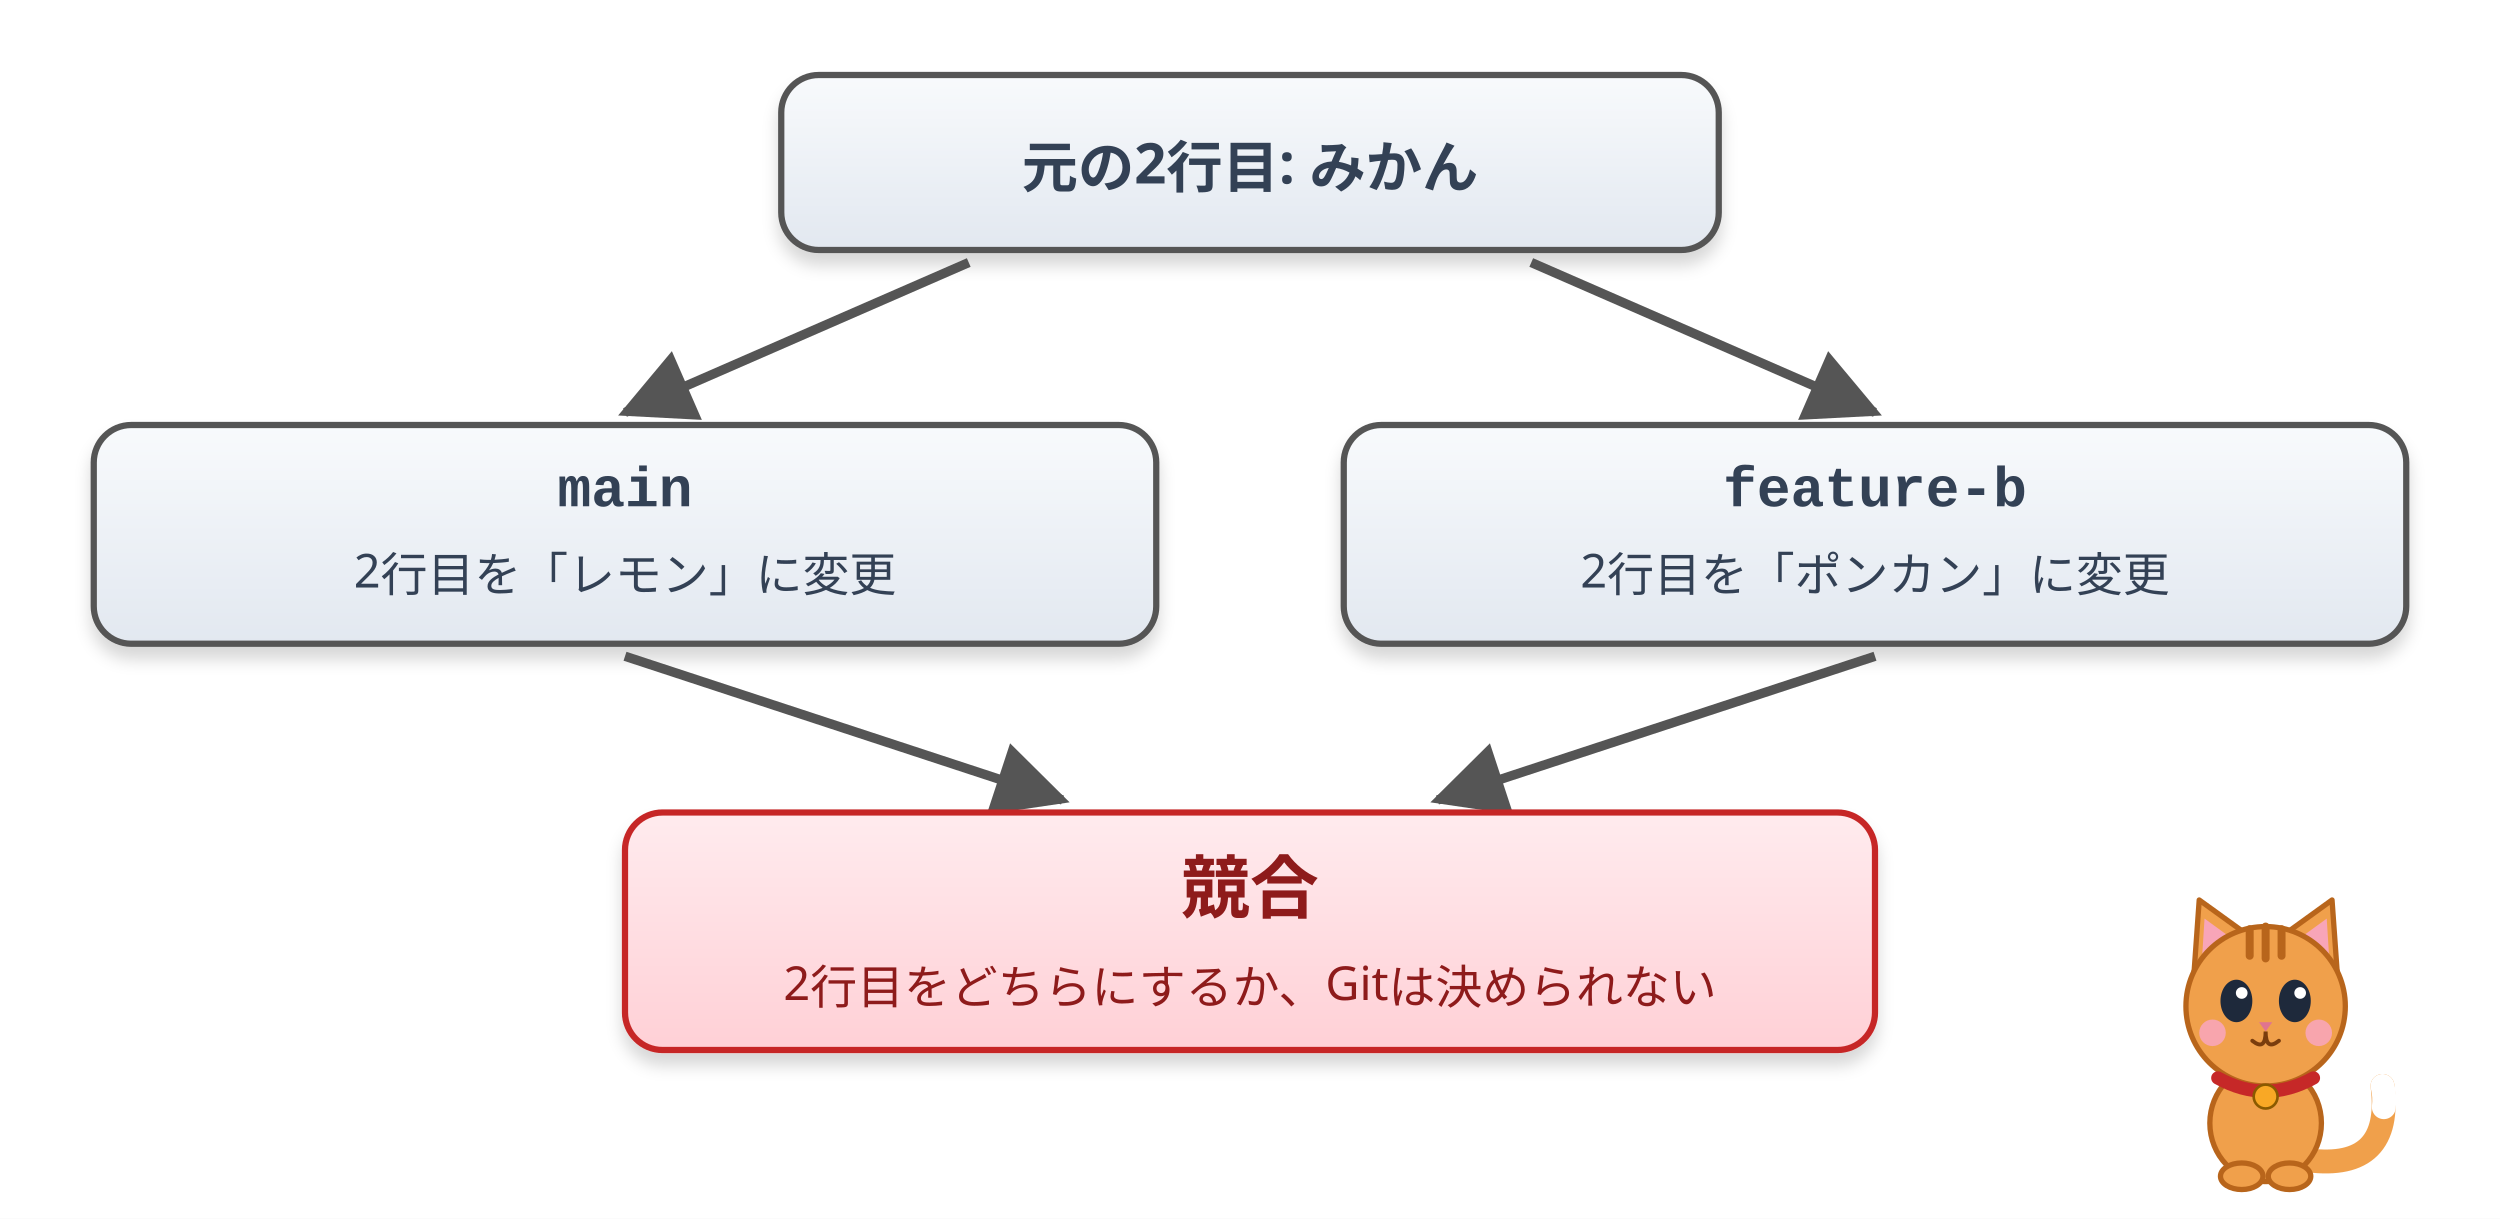
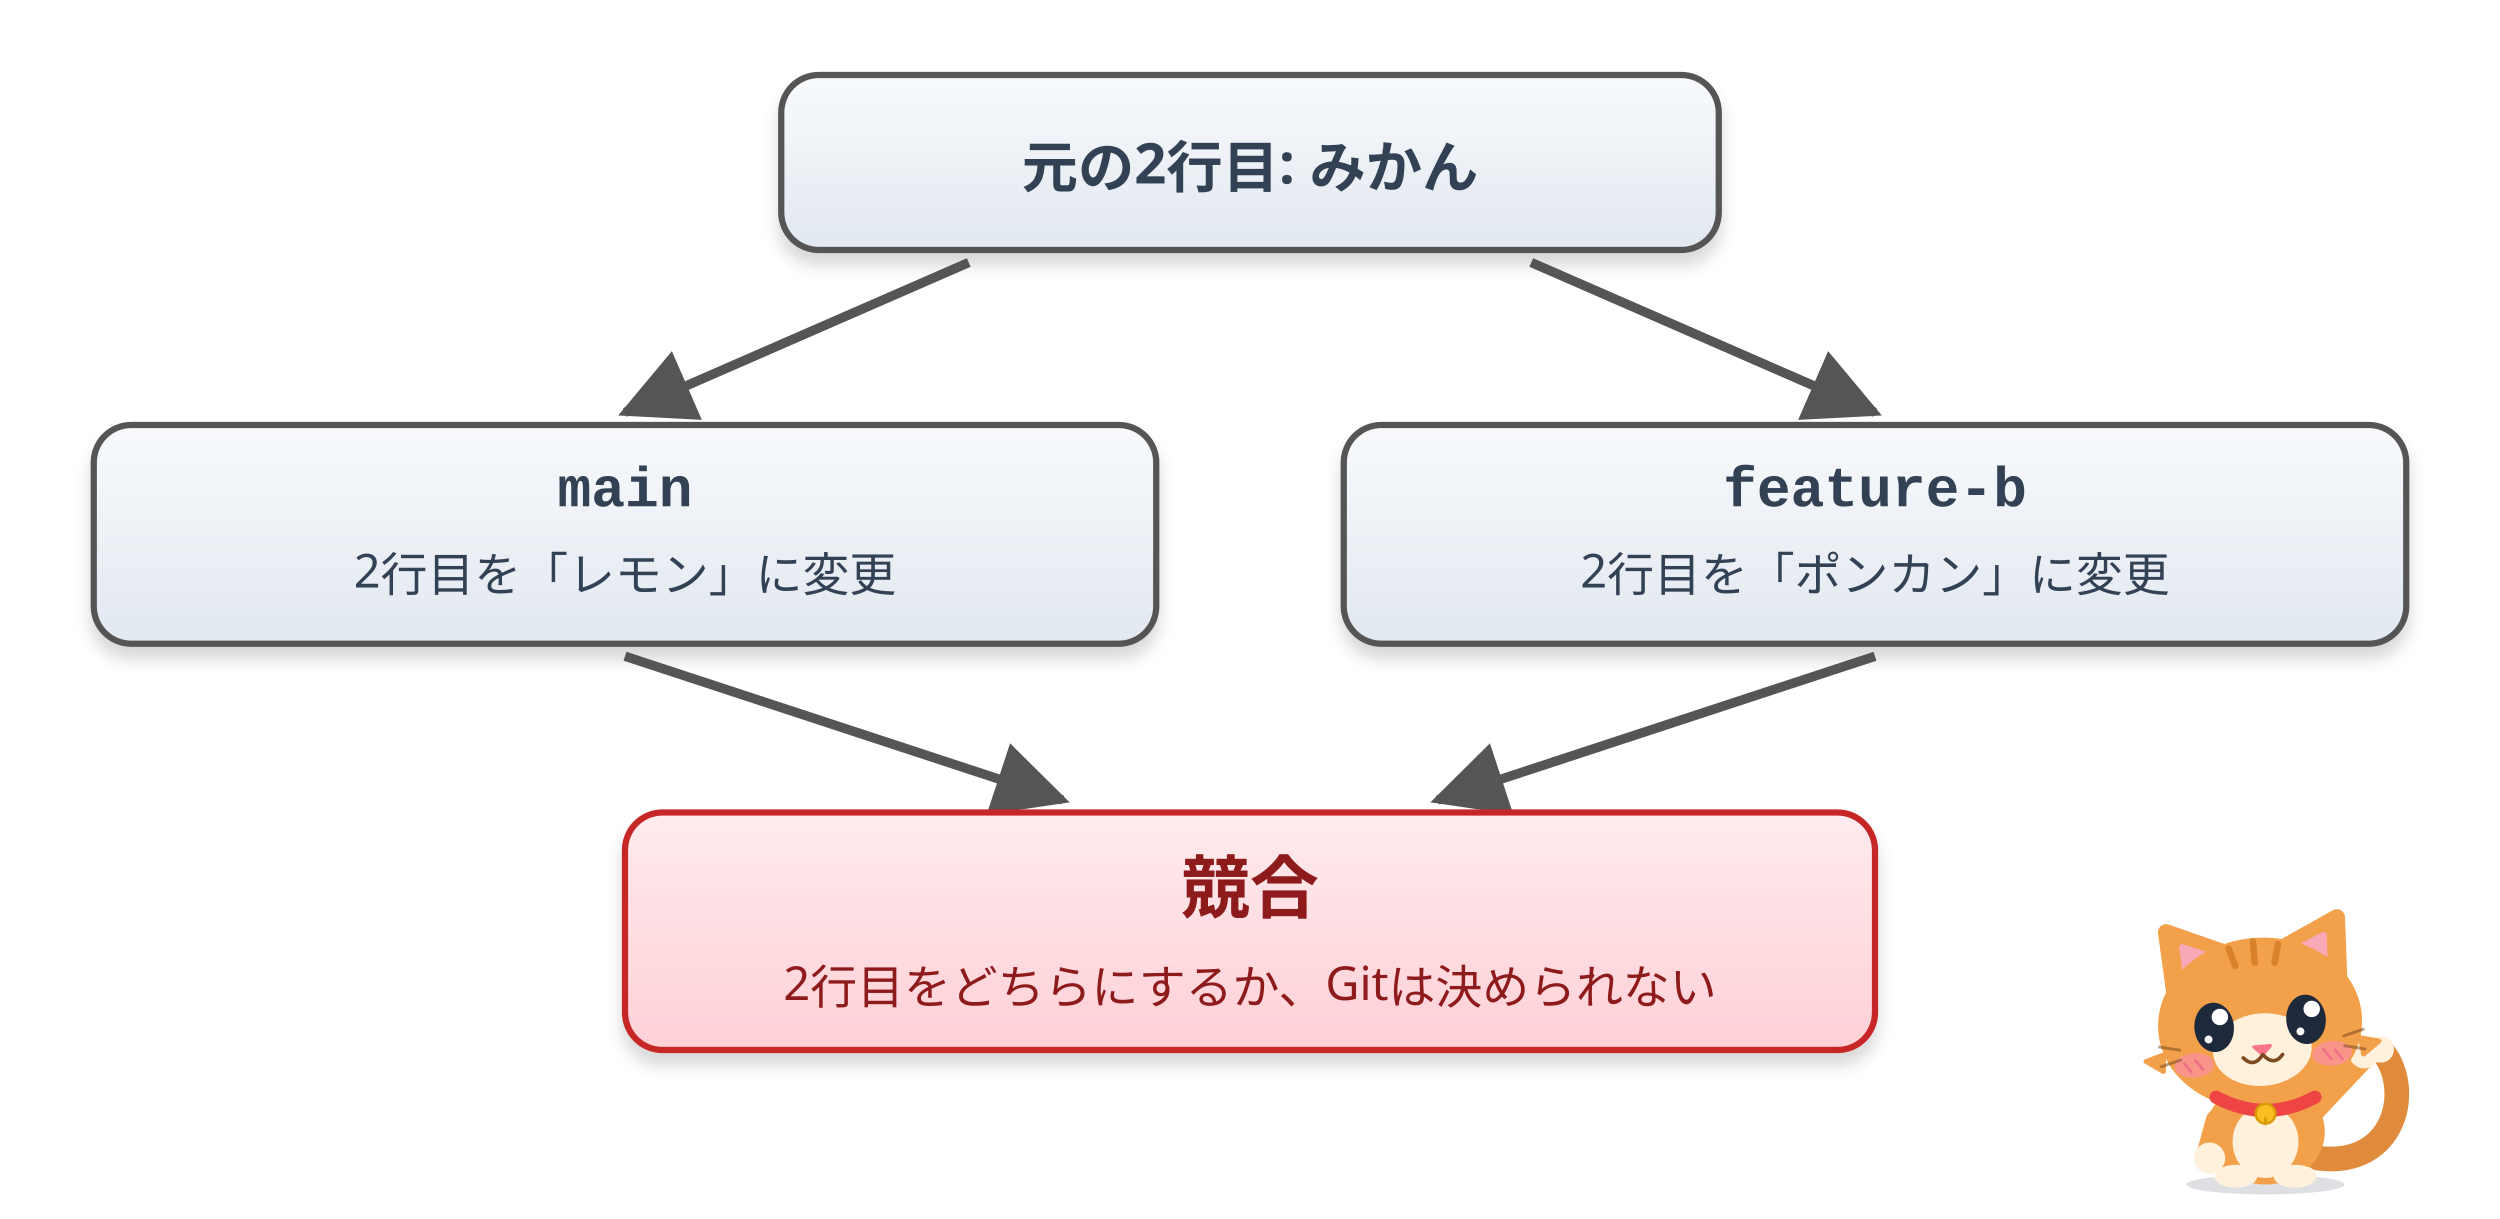
<svg xmlns="http://www.w3.org/2000/svg" viewBox="0 0 800 390" width="800" height="390" font-family="'Segoe UI','Yu Gothic UI','Meiryo',sans-serif" role="img">
  <defs>
    <filter id="sh" x="-10%" y="-10%" width="120%" height="130%">
      <feDropShadow dx="0" dy="4" stdDeviation="2.5" flood-color="#000" flood-opacity="0.16" />
    </filter>
    <linearGradient id="gGray" x1="0" y1="0" x2="0" y2="1">
      <stop offset="0" stop-color="#f8fafc" />
      <stop offset="1" stop-color="#e2e8f0" />
    </linearGradient>
    <linearGradient id="gYel" x1="0" y1="0" x2="0" y2="1">
      <stop offset="0" stop-color="#fff8e1" />
      <stop offset="1" stop-color="#ffecb3" />
    </linearGradient>
    <linearGradient id="gRed" x1="0" y1="0" x2="0" y2="1">
      <stop offset="0" stop-color="#ffebee" />
      <stop offset="1" stop-color="#ffd0d6" />
    </linearGradient>
    <marker id="ar" viewBox="0 0 10 10" refX="9" refY="5" markerWidth="8" markerHeight="8" orient="auto-start-reverse">
      <path d="M0 0L10 5L0 10z" fill="#555555" />
    </marker>
  </defs>
  <rect width="800" height="390" fill="#ffffff" />
  <rect x="250" y="24" width="300" height="56" rx="12" fill="url(#gGray)" stroke="#555555" stroke-width="2" filter="url(#sh)" />
  <text x="400" y="60" font-size="18" fill="#334155" text-anchor="middle" font-weight="700">元の2行目: みかん</text>
  <line x1="310" y1="84" x2="200" y2="132" stroke="#555555" stroke-width="3" marker-end="url(#ar)" />
  <line x1="490" y1="84" x2="600" y2="132" stroke="#555555" stroke-width="3" marker-end="url(#ar)" />
  <rect x="30" y="136" width="340" height="70" rx="12" fill="url(#gGray)" stroke="#555555" stroke-width="2" filter="url(#sh)" />
  <text x="200" y="162" font-size="18" fill="#334155" text-anchor="middle" font-weight="700" font-family="Consolas,'Courier New',monospace">main</text>
  <text x="200" y="188" font-size="15" fill="#334155" text-anchor="middle">2行目を「レモン」に変更</text>
  <rect x="430" y="136" width="340" height="70" rx="12" fill="url(#gGray)" stroke="#555555" stroke-width="2" filter="url(#sh)" />
  <text x="600" y="162" font-size="18" fill="#334155" text-anchor="middle" font-weight="700" font-family="Consolas,'Courier New',monospace">feature-b</text>
  <text x="600" y="188" font-size="15" fill="#334155" text-anchor="middle">2行目を「ポンカン」に変更</text>
  <line x1="200" y1="210" x2="340" y2="256" stroke="#555555" stroke-width="3" marker-end="url(#ar)" />
  <line x1="600" y1="210" x2="460" y2="256" stroke="#555555" stroke-width="3" marker-end="url(#ar)" />
  <rect x="200" y="260" width="400" height="76" rx="12" fill="url(#gRed)" stroke="#c62828" stroke-width="2" filter="url(#sh)" />
  <text x="400" y="292" font-size="22" fill="#8e1b1b" text-anchor="middle" font-weight="700">競合</text>
  <text x="400" y="320" font-size="15" fill="#8e1b1b" text-anchor="middle">2行目をどちらにするか、Gitは決められない</text>
-   <g transform="translate(725 322) scale(0.85)">
-     <path d="M16 58 Q48 62 44 30" fill="none" stroke="#f0a04b" stroke-width="9" stroke-linecap="round" />
-     <path d="M44.5 38 Q45 34 44 30" fill="none" stroke="#ffffff" stroke-width="9" stroke-linecap="round" />
-     <ellipse cx="0" cy="44" rx="21" ry="22" fill="#f0a04b" stroke="#b8651b" stroke-width="2" />
-     <ellipse cx="-9" cy="64" rx="8" ry="5" fill="#f0a04b" stroke="#b8651b" stroke-width="2" />
-     <ellipse cx="9" cy="64" rx="8" ry="5" fill="#f0a04b" stroke="#b8651b" stroke-width="2" />
-     <polygon points="-27,-12 -25,-40 -7,-27" fill="#f0a04b" stroke="#b8651b" stroke-width="2" stroke-linejoin="round" />
-     <polygon points="27,-12 25,-40 7,-27" fill="#f0a04b" stroke="#b8651b" stroke-width="2" stroke-linejoin="round" />
-     <polygon points="-24,-17 -23,-33 -12,-25" fill="#f8a5b8" />
-     <polygon points="24,-17 23,-33 12,-25" fill="#f8a5b8" />
-     <circle cx="0" cy="0" r="30" fill="#f0a04b" stroke="#b8651b" stroke-width="2" />
-     <path d="M-6 -29 L-6 -19 M0 -30 L0 -18 M6 -29 L6 -19" stroke="#b8651b" stroke-width="3" stroke-linecap="round" />
-     <ellipse cx="-11" cy="-2" rx="6" ry="8" fill="#1e293b" />
-     <circle cx="-9" cy="-5" r="2.2" fill="#fff" />
-     <ellipse cx="11" cy="-2" rx="6" ry="8" fill="#1e293b" />
-     <circle cx="13" cy="-5" r="2.2" fill="#fff" />
-     <circle cx="-20" cy="10" r="5" fill="#f8a5b8" opacity="0.9" />
-     <circle cx="20" cy="10" r="5" fill="#f8a5b8" opacity="0.9" />
-     <polygon points="-2.5,6 2.5,6 0,9.5" fill="#e0748f" />
-     <path d="M-5 13 Q0 17 0 9.5 Q0 17 5 13" fill="none" stroke="#7a3d0d" stroke-width="1.5" stroke-linecap="round" />
-     <path d="M-18 27 Q0 37 18 27" fill="none" stroke="#c62828" stroke-width="5" stroke-linecap="round" />
-     <circle cx="0" cy="34" r="4.5" fill="#f9a825" stroke="#8a5a00" stroke-width="1" />
+   <g transform="translate(667.0 89.2) scale(0.527)">
+     <ellipse cx="110" cy="550" rx="48" ry="6" fill="#1E293B" opacity="0.15" />
+     <g transform="translate(0 0)">
+       <path d="M142 534 C190 540 200 490 180 468" fill="none" stroke="#E08A3C" stroke-width="15" stroke-linecap="round" />
+       <circle cx="180" cy="468" r="8" fill="#FFF1DC" />
+       <ellipse cx="110" cy="518" rx="36" ry="32" fill="#F2A04A" />
+       <ellipse cx="110" cy="524" rx="20" ry="22" fill="#FFF1DC" />
+       <ellipse cx="92" cy="545" rx="13" ry="7" fill="#FFF1DC" />
+       <ellipse cx="128" cy="545" rx="13" ry="7" fill="#FFF1DC" />
+       <path d="M82 512 L76 534" stroke="#F2A04A" stroke-width="17" stroke-linecap="round" />
+       <circle cx="76" cy="534" r="9.5" fill="#FFF1DC" />
+       <path d="M138 504 L170 470" stroke="#F2A04A" stroke-width="17" stroke-linecap="round" />
+       <circle cx="170" cy="470" r="9.5" fill="#FFF1DC" />
+       <g transform="rotate(-5 110 490)">
+         <path d="M60 432 L58 392 L98 410 z M160 432 L162 392 L122 410 z" fill="#F2A04A" stroke="#F2A04A" stroke-width="10" stroke-linejoin="round" />
+         <path d="M68 420 L67 402 L86 410 z M152 420 L153 402 L134 410 z" fill="#F9A8B8" stroke="#F9A8B8" stroke-width="4" stroke-linejoin="round" />
+         <path d="M50 466 l-11 3 l10 7 z M170 466 l11 3 l-10 7 z" fill="#F2A04A" stroke="#F2A04A" stroke-width="3" stroke-linejoin="round" />
+         <ellipse cx="110" cy="452" rx="62" ry="52" fill="#F2A04A" />
+         <ellipse cx="110" cy="468" rx="30" ry="22" fill="#FFF1DC" />
+         <path d="M110 402 v13 M95 405 l3 11 M125 405 l-3 11" fill="none" stroke="#D9822B" stroke-width="4" stroke-linecap="round" />
+         <ellipse cx="68" cy="474" rx="12" ry="7.5" fill="#FB8FA3" opacity="0.7" />
+         <ellipse cx="152" cy="474" rx="12" ry="7.5" fill="#FB8FA3" opacity="0.7" />
+         <path d="M62 472 l4 6 M69 471 l4 6 M147 471 l4 6 M154 472 l4 6" stroke="#F0708A" stroke-width="1.6" stroke-linecap="round" />
+         <ellipse cx="82" cy="452" rx="12" ry="15" fill="#1E293B" />
+         <ellipse cx="138" cy="452" rx="12" ry="15" fill="#1E293B" />
+         <circle cx="86" cy="446" r="5" fill="#fff" />
+         <circle cx="142" cy="446" r="5" fill="#fff" />
+         <circle cx="78" cy="459" r="2.4" fill="#fff" />
+         <circle cx="134" cy="459" r="2.4" fill="#fff" />
+         <path d="M105 466 h10 l-5 5 z" fill="#F9768B" stroke="#F9768B" stroke-width="2" stroke-linejoin="round" />
+         <path d="M110 471 q-6 8 -12 1 M110 471 q6 8 12 1" fill="none" stroke="#7C4A1E" stroke-width="2.2" stroke-linecap="round" />
+         <g stroke="#7C4A1E" stroke-width="1.8" stroke-linecap="round" opacity="0.55">
+           <path d="M60 464 l-12 -3 M60 470 l-12 3 M160 464 l12 -3 M160 470 l12 3" />
+         </g>
+       </g>
+       <path d="M80 497 q30 16 60 0" fill="none" stroke="#EF4444" stroke-width="8" stroke-linecap="round" />
+       <circle cx="110" cy="507" r="6" fill="#FBBF24" stroke="#D99A06" stroke-width="1.5" />
+       <path d="M110 510 v3" stroke="#D99A06" stroke-width="2" stroke-linecap="round" />
+     </g>
  </g>
</svg>
